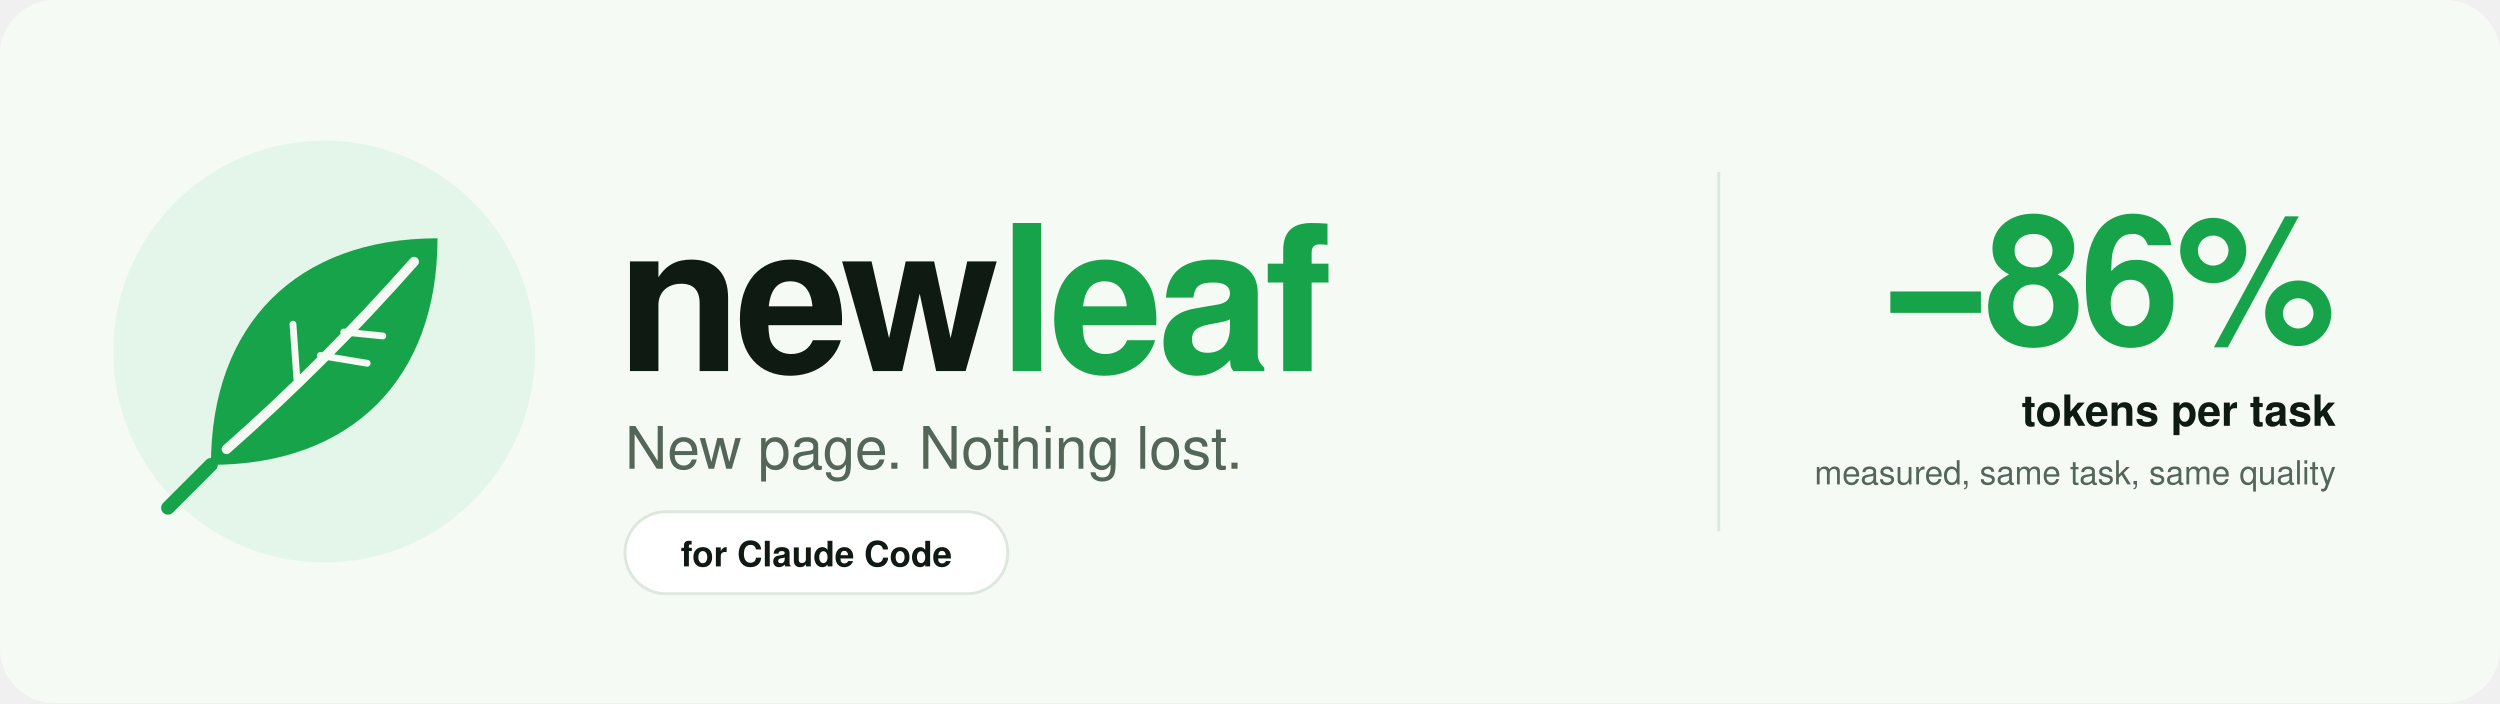
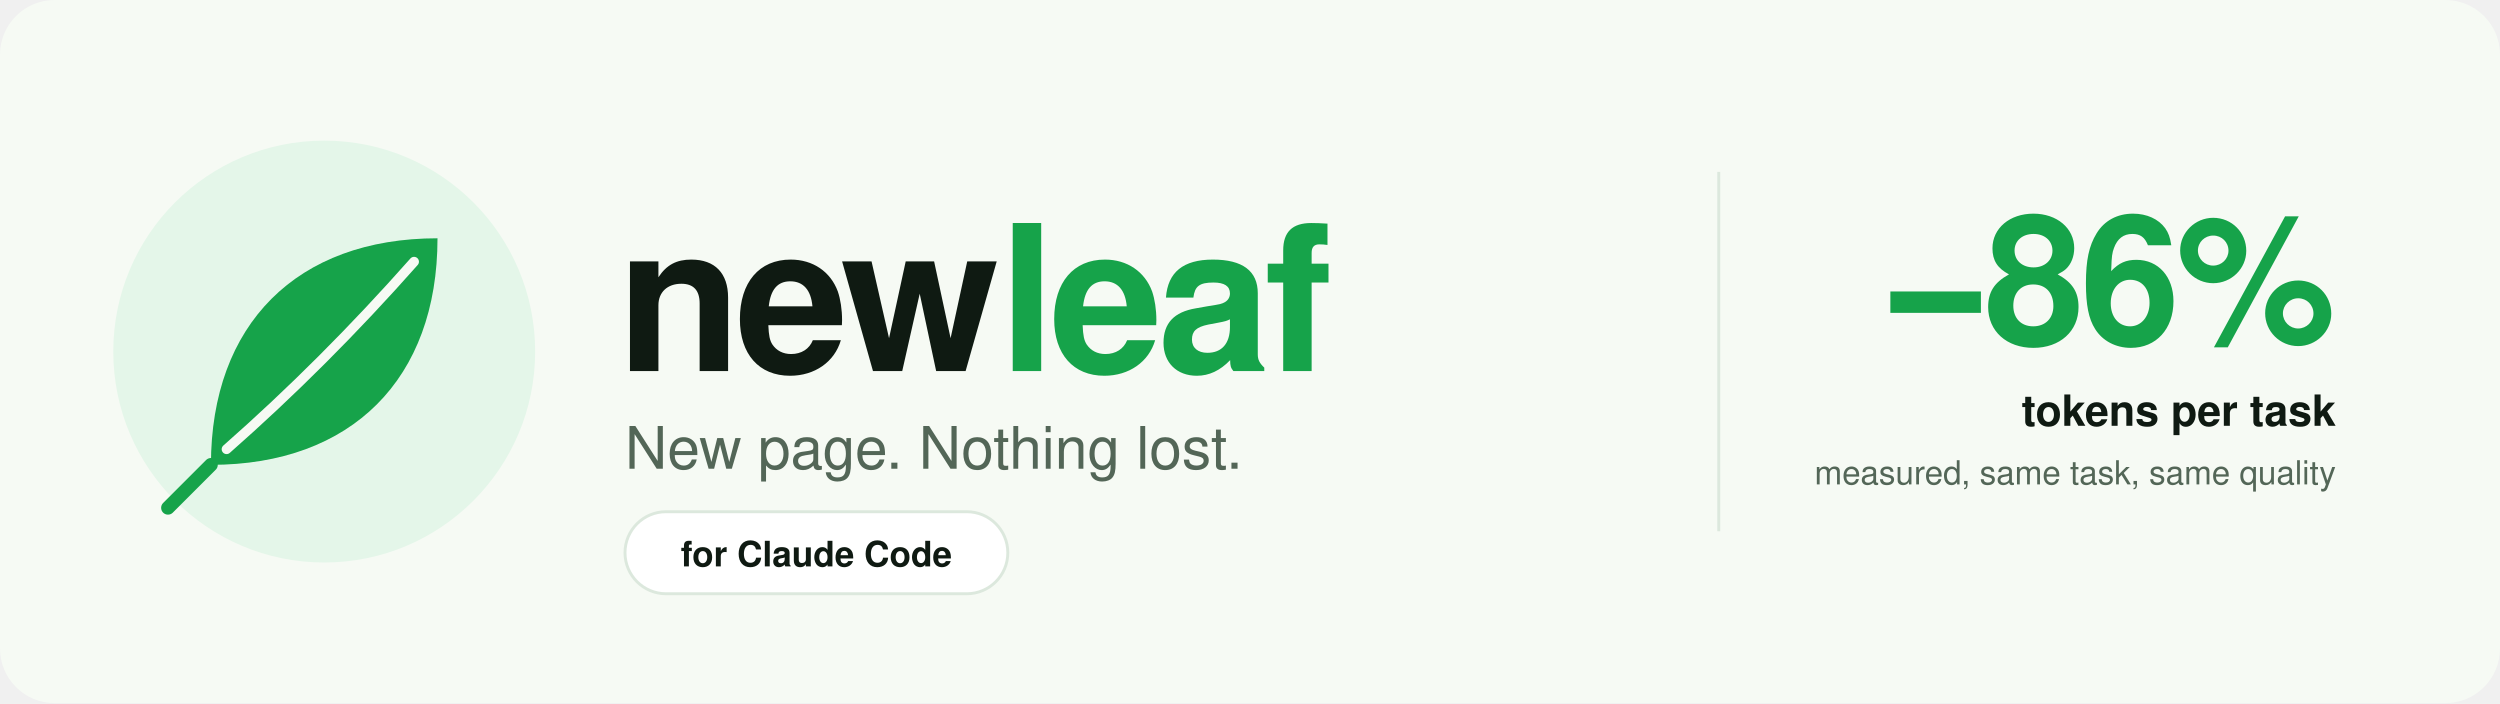
<svg xmlns="http://www.w3.org/2000/svg" viewBox="0 0 1280 360" width="1280" height="360" role="img" aria-labelledby="banner-title banner-desc">
  <style>
    .bg { fill: #F6FAF4; }
    .disc { fill: #E4F6E9; }
    .ink { fill: #0F1A12; }
    .muted { fill: #536657; }
    .accent { fill: #16A34A; }
    .rib { stroke: #F6FAF4; }
    .stem { stroke: #16A34A; }
    .rule { stroke: #DCE8DD; }
    .pill { fill: #FFFFFF; stroke: #DCE8DD; }
    text { font-family: -apple-system, BlinkMacSystemFont, "Segoe UI", Helvetica, Arial, sans-serif; }
    @media (prefers-color-scheme: dark) {
      .bg { fill: #0B110D; }
      .disc { fill: #153A24; }
      .ink { fill: #ECF7EF; }
      .muted { fill: #94A89A; }
      .accent { fill: #4ADE80; }
      .rib { stroke: #0B110D; }
      .stem { stroke: #4ADE80; }
      .rule { stroke: #223326; }
      .pill { fill: #111A14; stroke: #223326; }
    }
  </style>
  <rect class="bg" width="1280" height="360" rx="28" />
  <g transform="translate(166 180)">
    <circle class="disc" r="108" />
    <path class="accent" d="M -58 58 C -58 -14 -14 -58 58 -58 C 58 14 14 58 -58 58 Z" />
    <path class="rib" d="M -50 50 Q 0 6 46 -46" fill="none" stroke-width="5" stroke-linecap="round" />
-     <path class="rib" d="M -14 14 L -16 -14 M 10 -10 L 30 -8 M -2 2 L 22 6" fill="none" stroke-width="3.5" stroke-linecap="round" />
    <path class="stem" d="M -58 58 L -80 80" fill="none" stroke-width="7" stroke-linecap="round" />
  </g>
  <text x="316" y="190" font-size="104" font-weight="800" letter-spacing="-3" class="ink">new<tspan class="accent">leaf</tspan>
  </text>
  <text x="320" y="240" font-size="30" class="muted">New page. Nothing lost.</text>
  <rect class="pill" x="320" y="262" width="196" height="42" rx="21" stroke-width="1.5" />
  <text x="418" y="290" font-size="18" font-weight="600" text-anchor="middle" class="ink">for Claude Code</text>
  <line class="rule" x1="880" y1="88" x2="880" y2="272" stroke-width="1.5" />
  <text x="1196" y="176" font-size="92" font-weight="800" letter-spacing="-2" text-anchor="end" class="accent">−86%</text>
  <text x="1196" y="218" font-size="22" font-weight="600" text-anchor="end" class="ink">tokens per task</text>
  <text x="1196" y="248" font-size="17" text-anchor="end" class="muted">measured, same task, same quality</text>
</svg>
